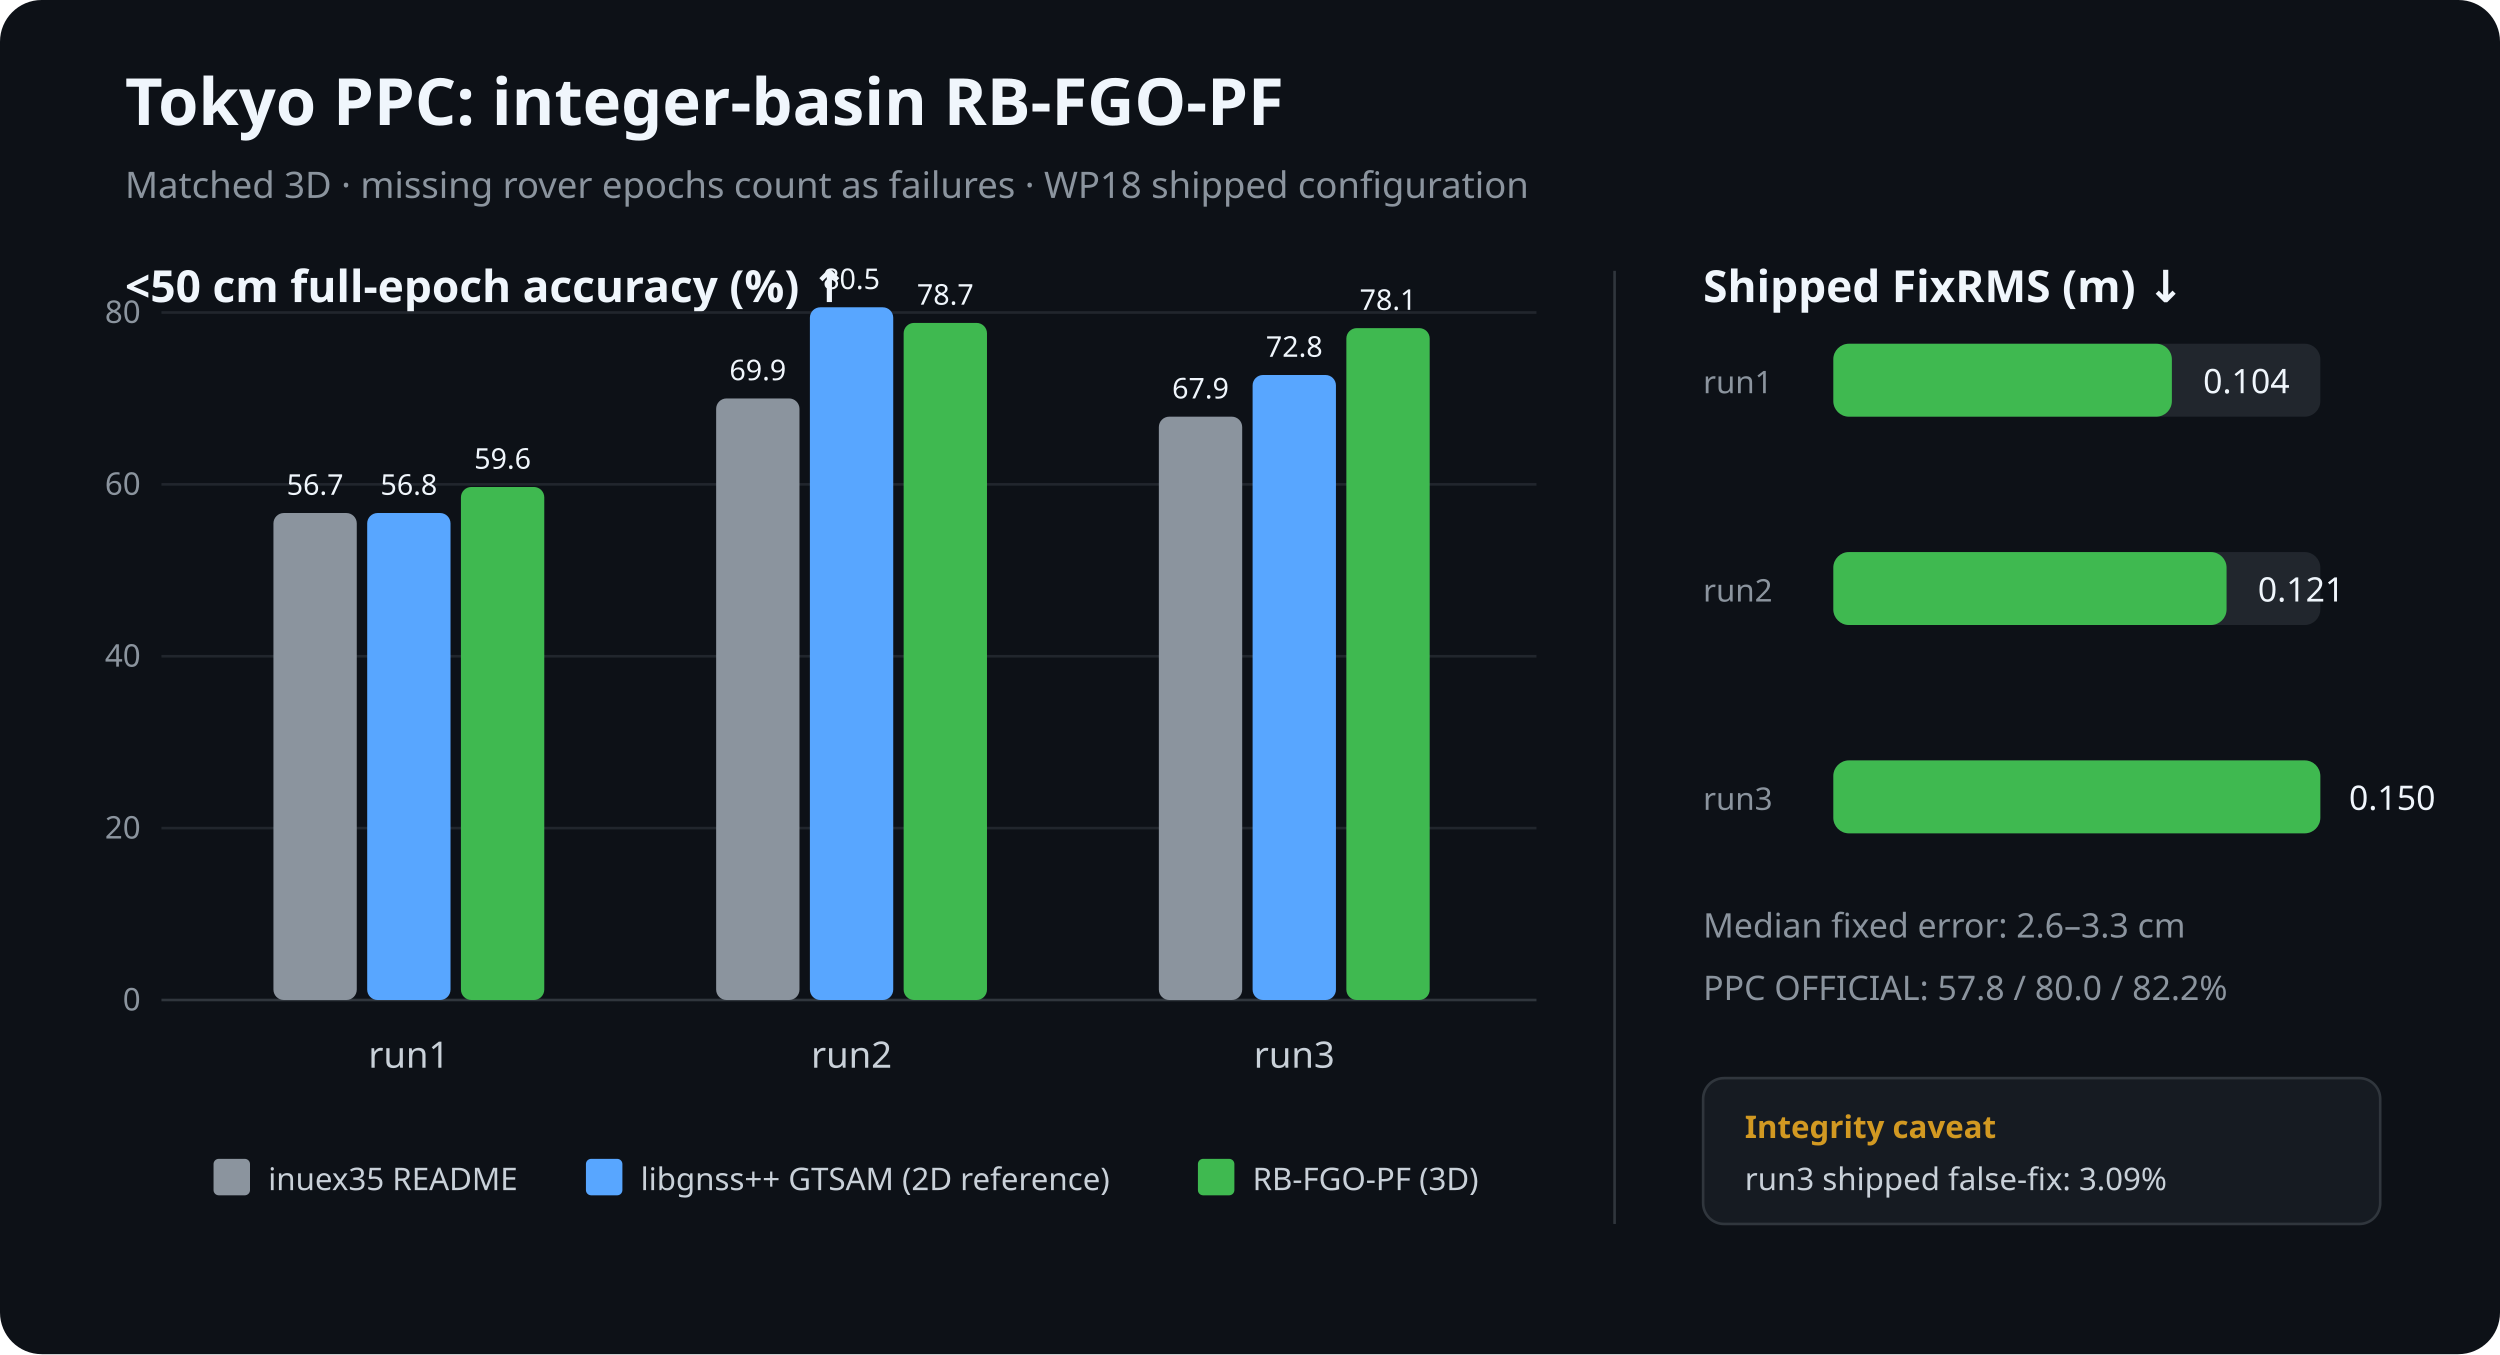
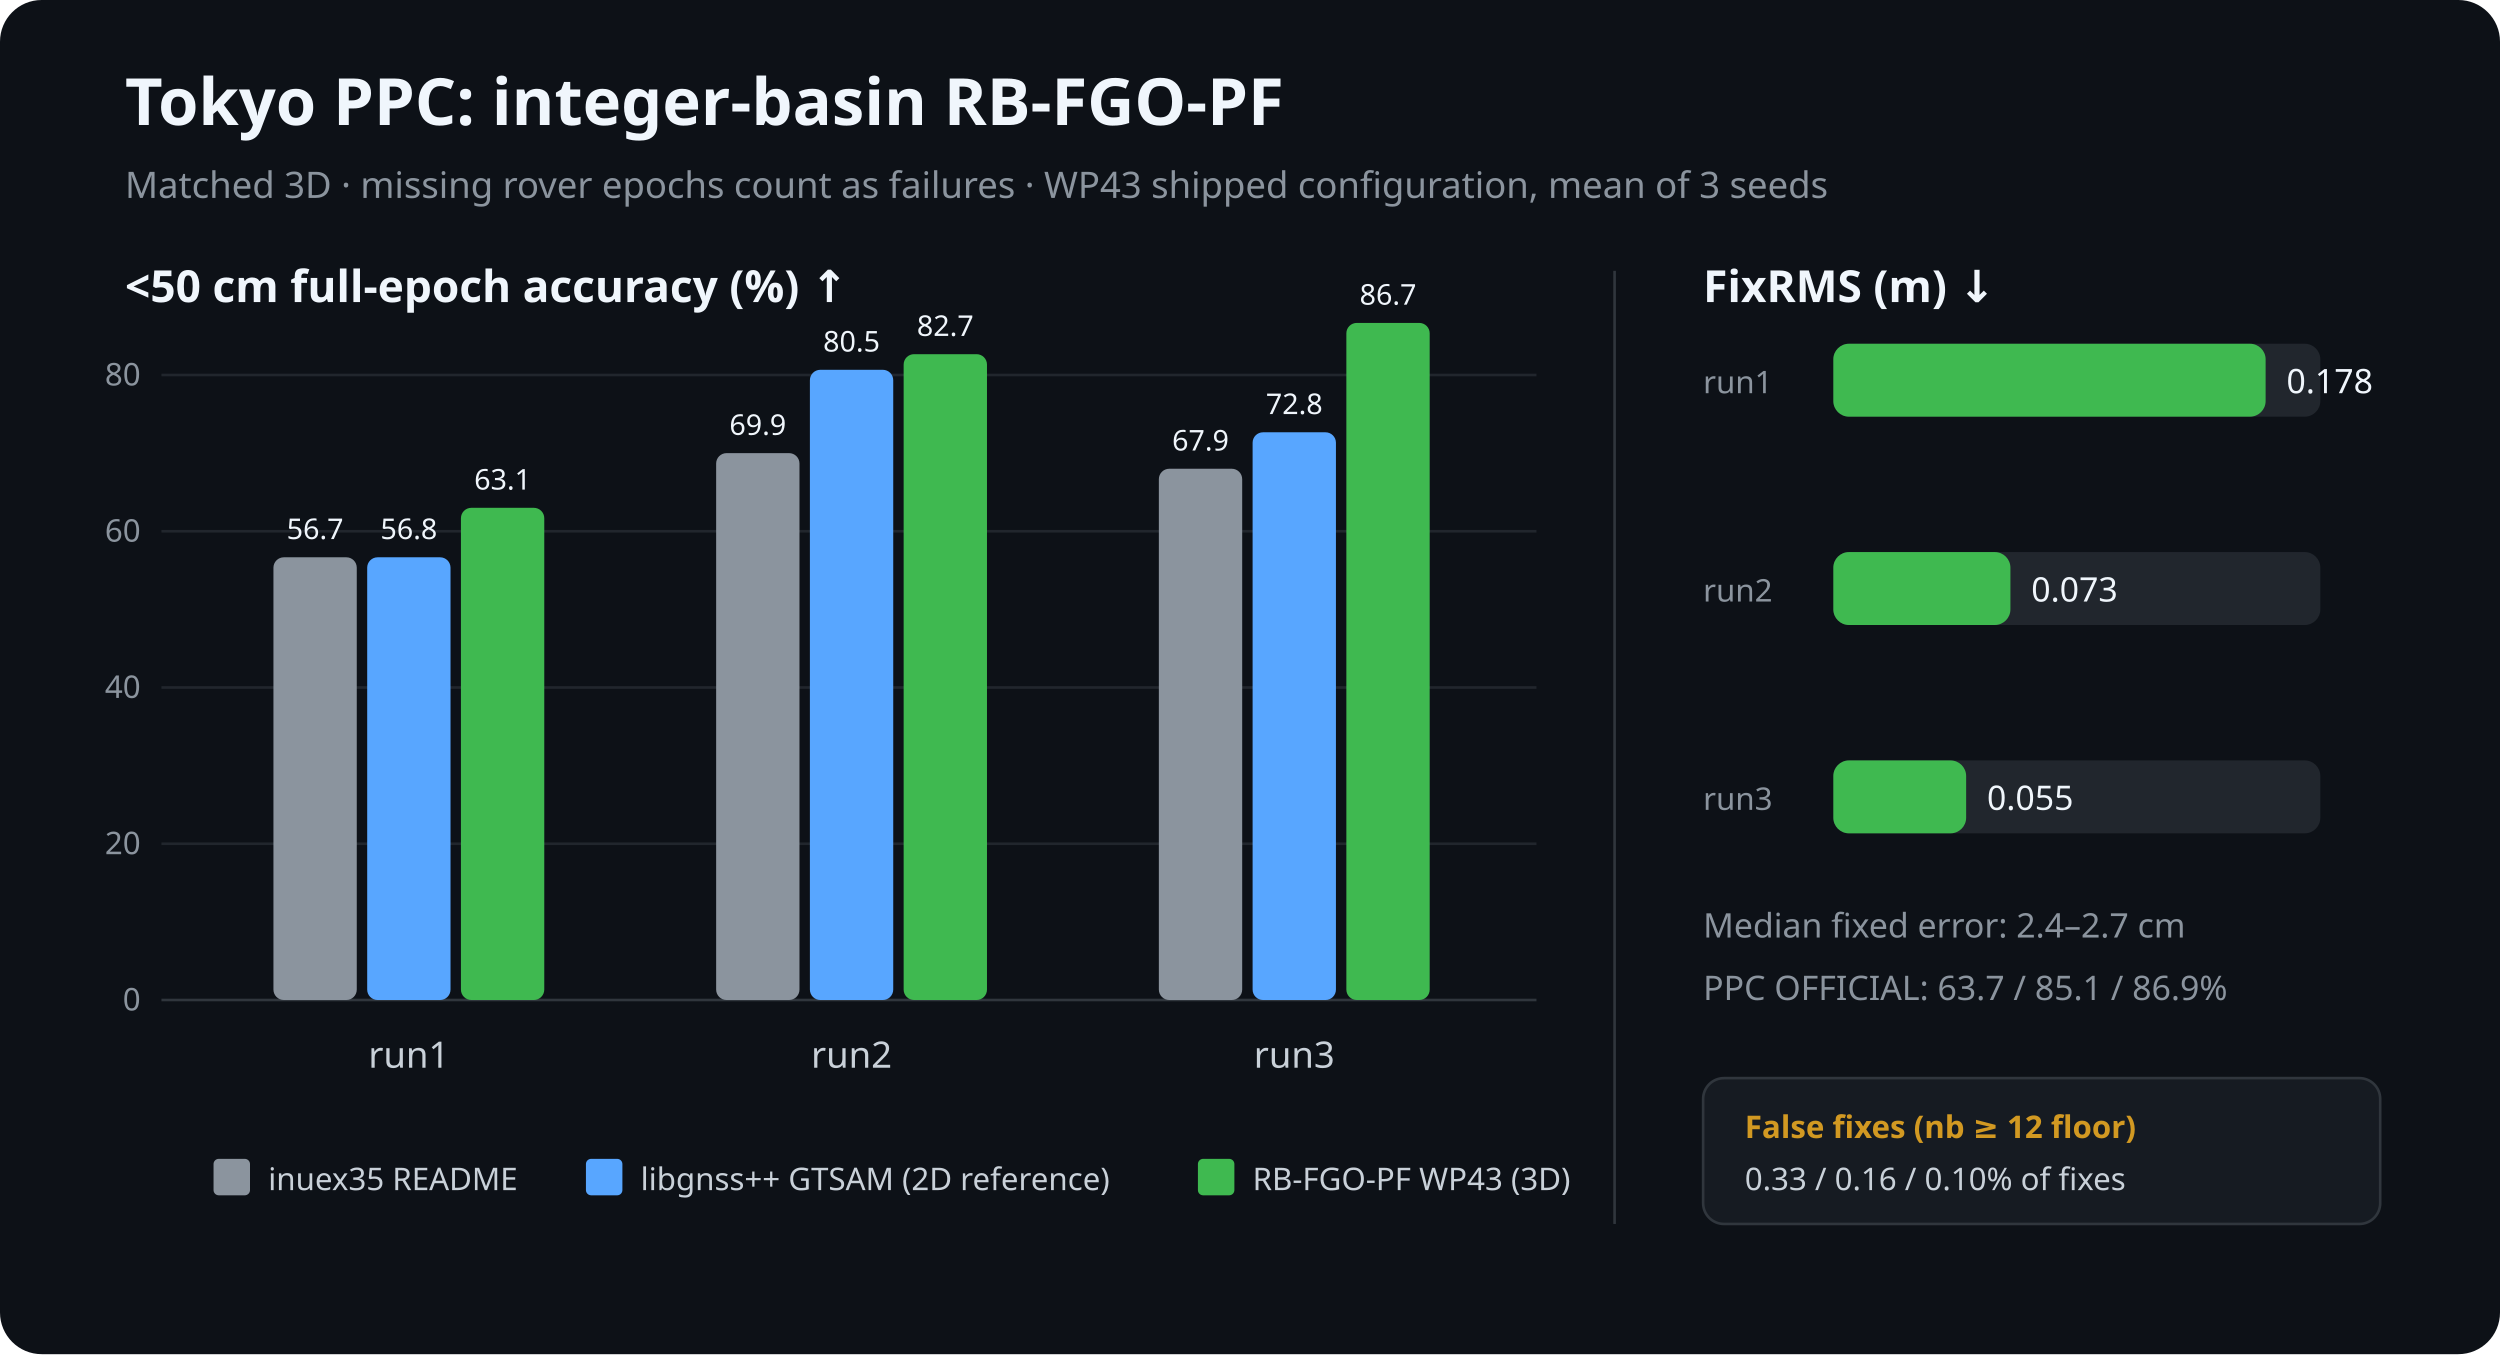
<svg xmlns="http://www.w3.org/2000/svg" width="960" height="520" viewBox="0 0 960 520" role="img" aria-labelledby="title desc">
  <rect width="960" height="520" rx="16" fill="#0d1117" />
  <text x="48" y="48" fill="#f0f6fc" font-family="system-ui,sans-serif" font-size="25" font-weight="700">Tokyo PPC: integer-basin RB-FGO-PF</text>
-   <text x="48" y="76" fill="#8b949e" font-family="system-ui,sans-serif" font-size="14">Matched 3D · missing rover epochs count as failures · WP18 shipped configuration</text>
+   <text x="48" y="76" fill="#8b949e" font-family="system-ui,sans-serif" font-size="14">Matched 3D · missing rover epochs count as failures · WP43 shipped configuration, mean of 3 seeds</text>
  <g font-family="system-ui,sans-serif">
    <text x="48" y="116" fill="#f0f6fc" font-size="17" font-weight="600">&lt;50 cm full-epoch accuracy (%) ↑</text>
    <line x1="62" y1="384" x2="590" y2="384" stroke="#30363d" />
-     <line x1="62" y1="318" x2="590" y2="318" stroke="#21262d" />
-     <line x1="62" y1="252" x2="590" y2="252" stroke="#21262d" />
-     <line x1="62" y1="186" x2="590" y2="186" stroke="#21262d" />
-     <line x1="62" y1="120" x2="590" y2="120" stroke="#21262d" />
+     <line x1="62" y1="324" x2="590" y2="324" stroke="#21262d" />
+     <line x1="62" y1="264" x2="590" y2="264" stroke="#21262d" />
+     <line x1="62" y1="204" x2="590" y2="204" stroke="#21262d" />
+     <line x1="62" y1="144" x2="590" y2="144" stroke="#21262d" />
    <g fill="#8b949e" font-size="12" text-anchor="end">
      <text x="54" y="388">0</text>
-       <text x="54" y="322">20</text>
-       <text x="54" y="256">40</text>
-       <text x="54" y="190">60</text>
-       <text x="54" y="124">80</text>
+       <text x="54" y="328">20</text>
+       <text x="54" y="268">40</text>
+       <text x="54" y="208">60</text>
+       <text x="54" y="148">80</text>
    </g>
-     <rect x="105" y="197" width="32" height="187" rx="4" fill="#8b949e" />
-     <rect x="141" y="197" width="32" height="187" rx="4" fill="#58a6ff" />
-     <rect x="177" y="187" width="32" height="197" rx="4" fill="#3fb950" />
+     <rect x="105" y="214" width="32" height="170" rx="4" fill="#8b949e" />
+     <rect x="141" y="214" width="32" height="170" rx="4" fill="#58a6ff" />
+     <rect x="177" y="195" width="32" height="189" rx="4" fill="#3fb950" />
    <g fill="#f0f6fc" font-size="11" text-anchor="middle">
-       <text x="121" y="190">56.7</text>
-       <text x="157" y="190">56.8</text>
-       <text x="193" y="180">59.6</text>
+       <text x="121" y="207">56.7</text>
+       <text x="157" y="207">56.8</text>
+       <text x="193" y="188">63.1</text>
    </g>
-     <rect x="275" y="153" width="32" height="231" rx="4" fill="#8b949e" />
-     <rect x="311" y="118" width="32" height="266" rx="4" fill="#58a6ff" />
-     <rect x="347" y="124" width="32" height="260" rx="4" fill="#3fb950" />
+     <rect x="275" y="174" width="32" height="210" rx="4" fill="#8b949e" />
+     <rect x="311" y="142" width="32" height="242" rx="4" fill="#58a6ff" />
+     <rect x="347" y="136" width="32" height="248" rx="4" fill="#3fb950" />
    <g fill="#f0f6fc" font-size="11" text-anchor="middle">
-       <text x="291" y="146">69.9</text>
-       <text x="327" y="111">80.5</text>
-       <text x="363" y="117">78.7</text>
+       <text x="291" y="167">69.9</text>
+       <text x="327" y="135">80.5</text>
+       <text x="363" y="129">82.7</text>
    </g>
-     <rect x="445" y="160" width="32" height="224" rx="4" fill="#8b949e" />
-     <rect x="481" y="144" width="32" height="240" rx="4" fill="#58a6ff" />
-     <rect x="517" y="126" width="32" height="258" rx="4" fill="#3fb950" />
+     <rect x="445" y="180" width="32" height="204" rx="4" fill="#8b949e" />
+     <rect x="481" y="166" width="32" height="218" rx="4" fill="#58a6ff" />
+     <rect x="517" y="124" width="32" height="260" rx="4" fill="#3fb950" />
    <g fill="#f0f6fc" font-size="11" text-anchor="middle">
-       <text x="461" y="153">67.9</text>
-       <text x="497" y="137">72.8</text>
-       <text x="533" y="119">78.1</text>
+       <text x="461" y="173">67.9</text>
+       <text x="497" y="159">72.8</text>
+       <text x="533" y="117">86.7</text>
    </g>
    <g fill="#c9d1d9" font-size="14" text-anchor="middle">
      <text x="157" y="410">run1</text>
      <text x="327" y="410">run2</text>
      <text x="497" y="410">run3</text>
    </g>
    <g font-size="12">
      <rect x="82" y="445" width="14" height="14" rx="2" fill="#8b949e" />
      <text x="103" y="457" fill="#c9d1d9">inuex35 README</text>
      <rect x="225" y="445" width="14" height="14" rx="2" fill="#58a6ff" />
      <text x="246" y="457" fill="#c9d1d9">libgnss++ GTSAM (2D reference)</text>
      <rect x="460" y="445" width="14" height="14" rx="2" fill="#3fb950" />
-       <text x="481" y="457" fill="#c9d1d9">RB-FGO-PF (3D)</text>
+       <text x="481" y="457" fill="#c9d1d9">RB-FGO-PF WP43 (3D)</text>
    </g>
    <line x1="620" y1="104" x2="620" y2="470" stroke="#30363d" />
-     <text x="654" y="116" fill="#f0f6fc" font-size="17" font-weight="600">Shipped FixRMS (m) ↓</text>
+     <text x="654" y="116" fill="#f0f6fc" font-size="17" font-weight="600">FixRMS (m) ↓</text>
    <g fill="#8b949e" font-size="12">
      <text x="654" y="151">run1</text>
      <text x="654" y="231">run2</text>
      <text x="654" y="311">run3</text>
    </g>
    <g>
      <rect x="704" y="132" width="187" height="28" rx="6" fill="#21262d" />
-       <rect x="704" y="132" width="130" height="28" rx="6" fill="#3fb950" />
-       <text x="846" y="151" fill="#f0f6fc" font-size="13">0.104</text>
+       <rect x="704" y="132" width="166" height="28" rx="6" fill="#3fb950" />
+       <text x="878" y="151" fill="#f0f6fc" font-size="13">0.178</text>
      <rect x="704" y="212" width="187" height="28" rx="6" fill="#21262d" />
-       <rect x="704" y="212" width="151" height="28" rx="6" fill="#3fb950" />
-       <text x="867" y="231" fill="#f0f6fc" font-size="13">0.121</text>
+       <rect x="704" y="212" width="68" height="28" rx="6" fill="#3fb950" />
+       <text x="780" y="231" fill="#f0f6fc" font-size="13">0.073</text>
      <rect x="704" y="292" width="187" height="28" rx="6" fill="#21262d" />
-       <rect x="704" y="292" width="187" height="28" rx="6" fill="#3fb950" />
-       <text x="902" y="311" fill="#f0f6fc" font-size="13">0.150</text>
+       <rect x="704" y="292" width="51" height="28" rx="6" fill="#3fb950" />
+       <text x="763" y="311" fill="#f0f6fc" font-size="13">0.055</text>
    </g>
-     <text x="654" y="360" fill="#8b949e" font-size="13">Median fixed error: 2.6–3.3 cm</text>
-     <text x="654" y="384" fill="#8b949e" font-size="13">PPC OFFICIAL: 57.8 / 80.0 / 82.2%</text>
+     <text x="654" y="360" fill="#8b949e" font-size="13">Median fixed error: 2.4–2.7 cm</text>
+     <text x="654" y="384" fill="#8b949e" font-size="13">PPC OFFICIAL: 63.7 / 85.1 / 86.9%</text>
    <rect x="654" y="414" width="260" height="56" rx="8" fill="#161b22" stroke="#30363d" />
-     <text x="670" y="437" fill="#d29922" font-size="12" font-weight="600">Integrity caveat</text>
-     <text x="670" y="457" fill="#c9d1d9" font-size="12">run3 shipped false-fix: 3.09%</text>
+     <text x="670" y="437" fill="#d29922" font-size="12" font-weight="600">False fixes (nb ≥ 12 floor)</text>
+     <text x="670" y="457" fill="#c9d1d9" font-size="12">0.33 / 0.16 / 0.10% of fixes</text>
  </g>
</svg>
